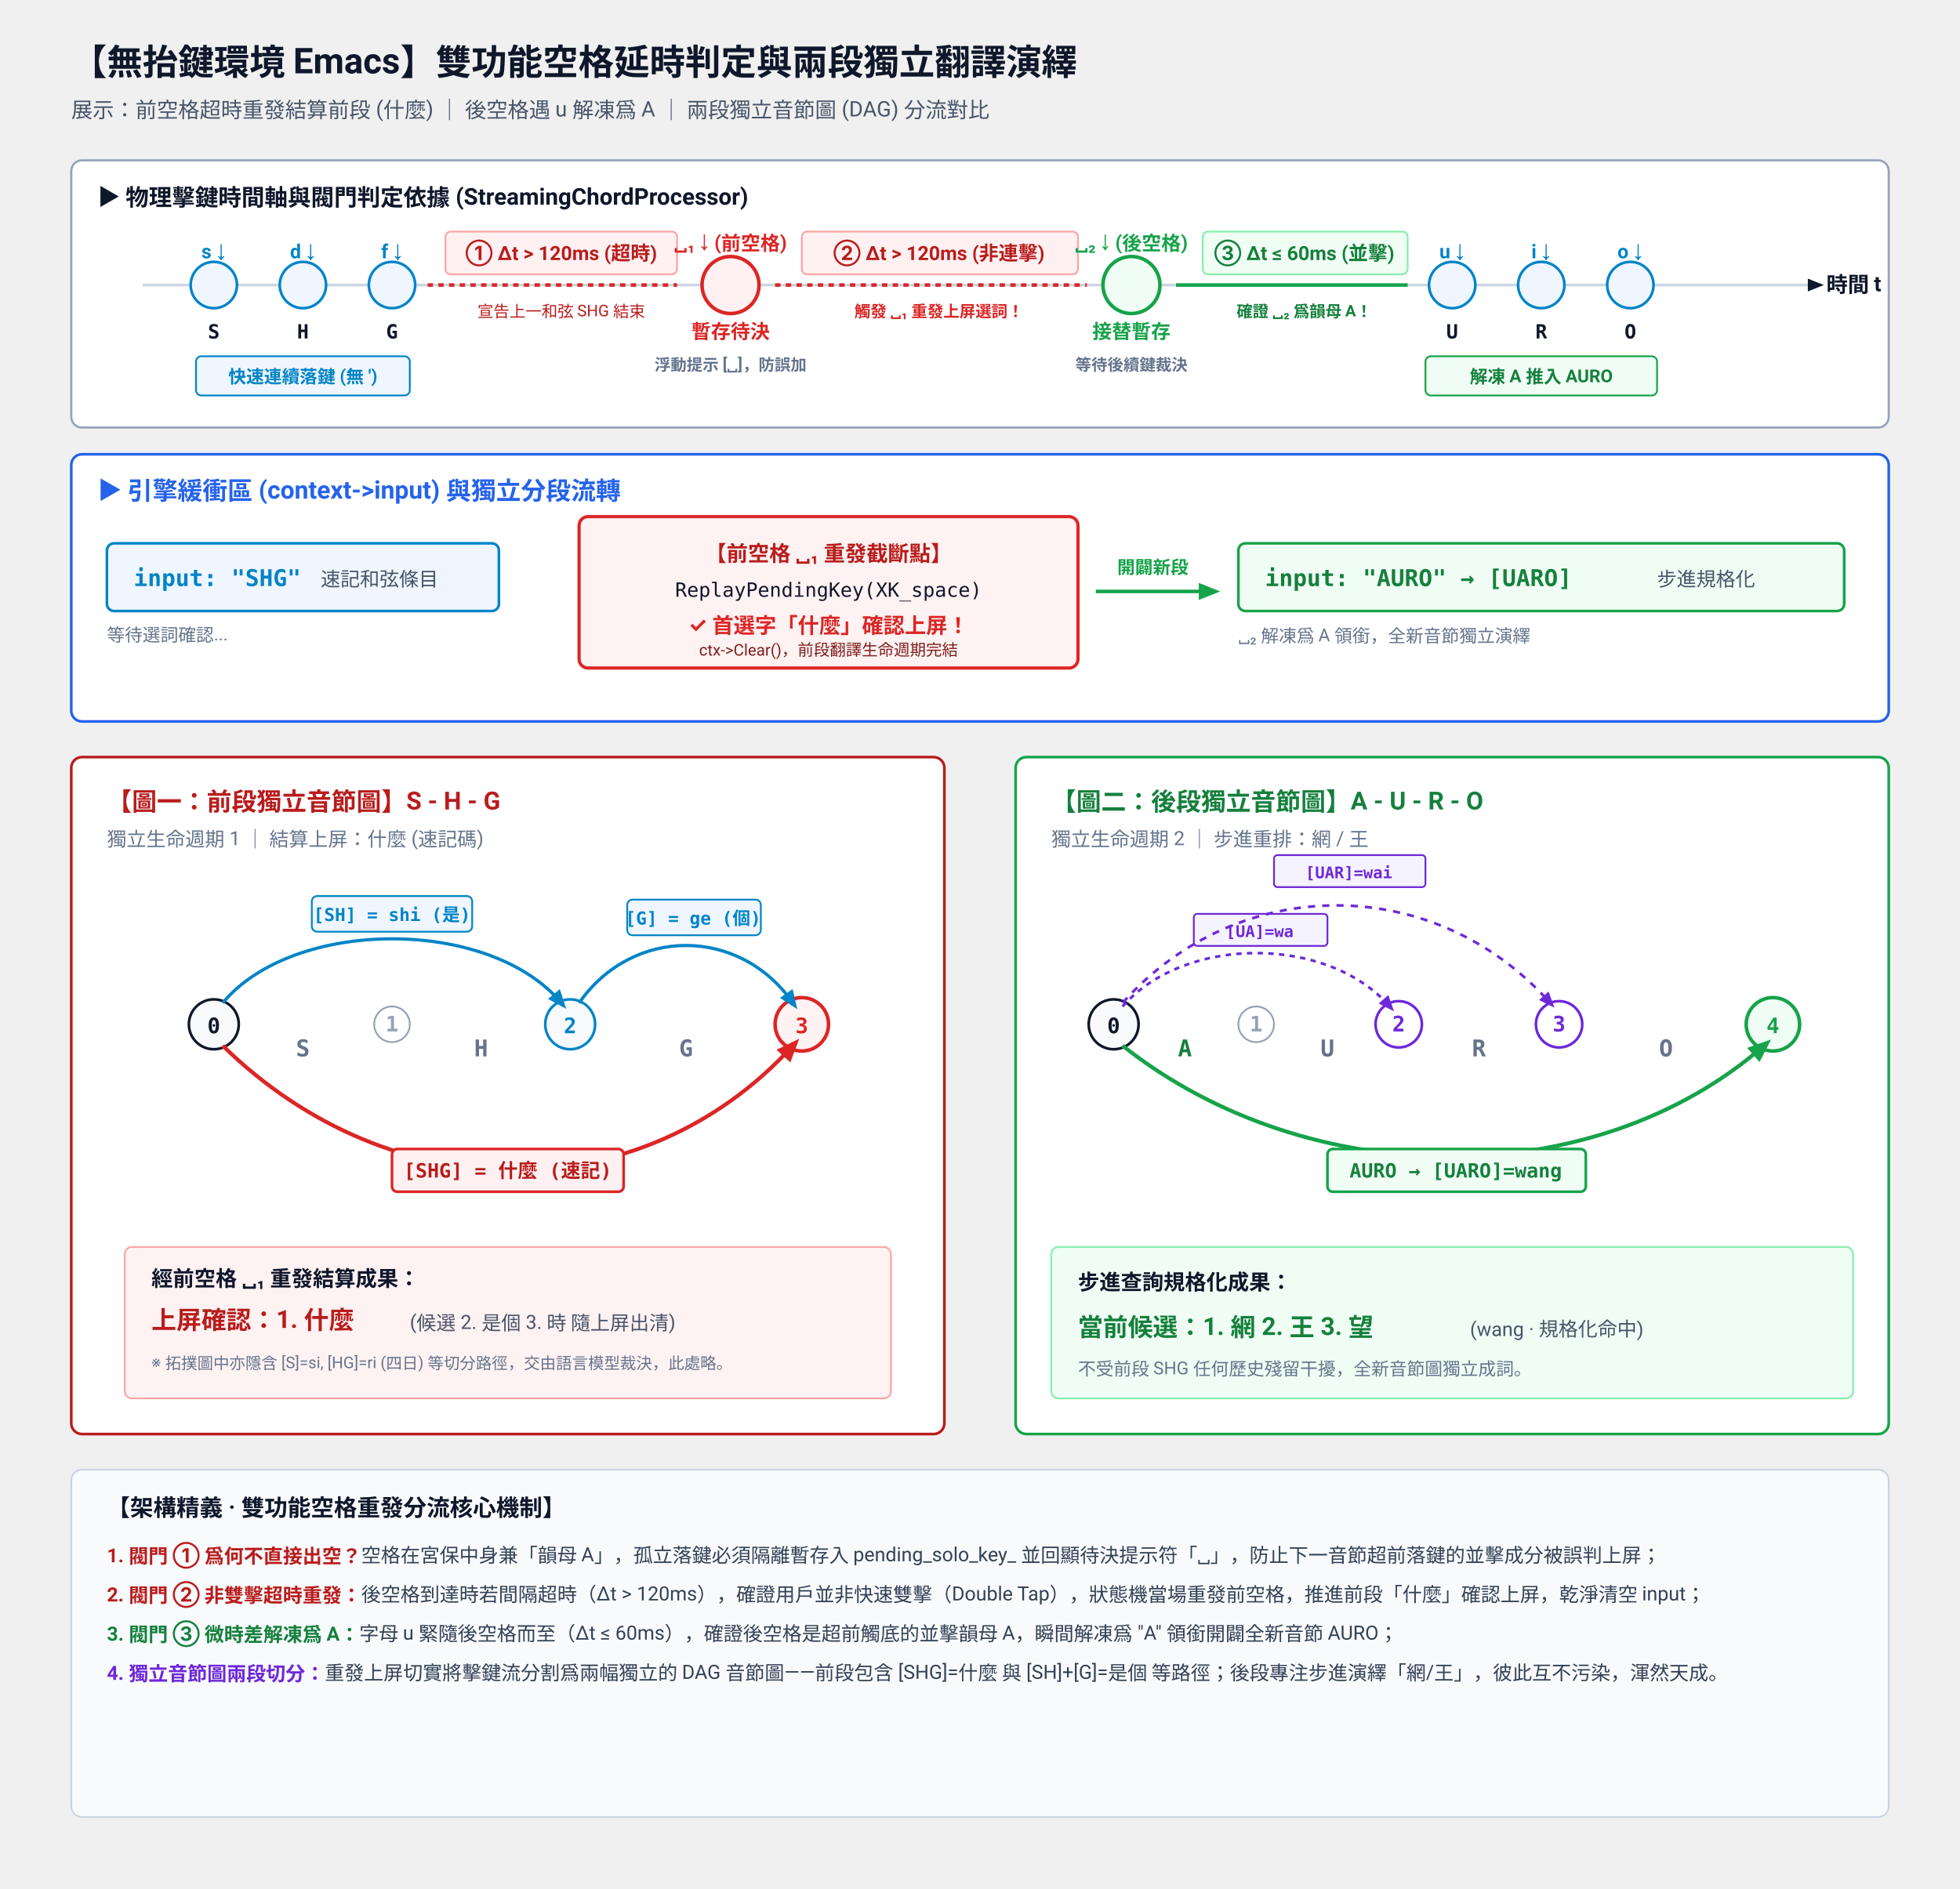
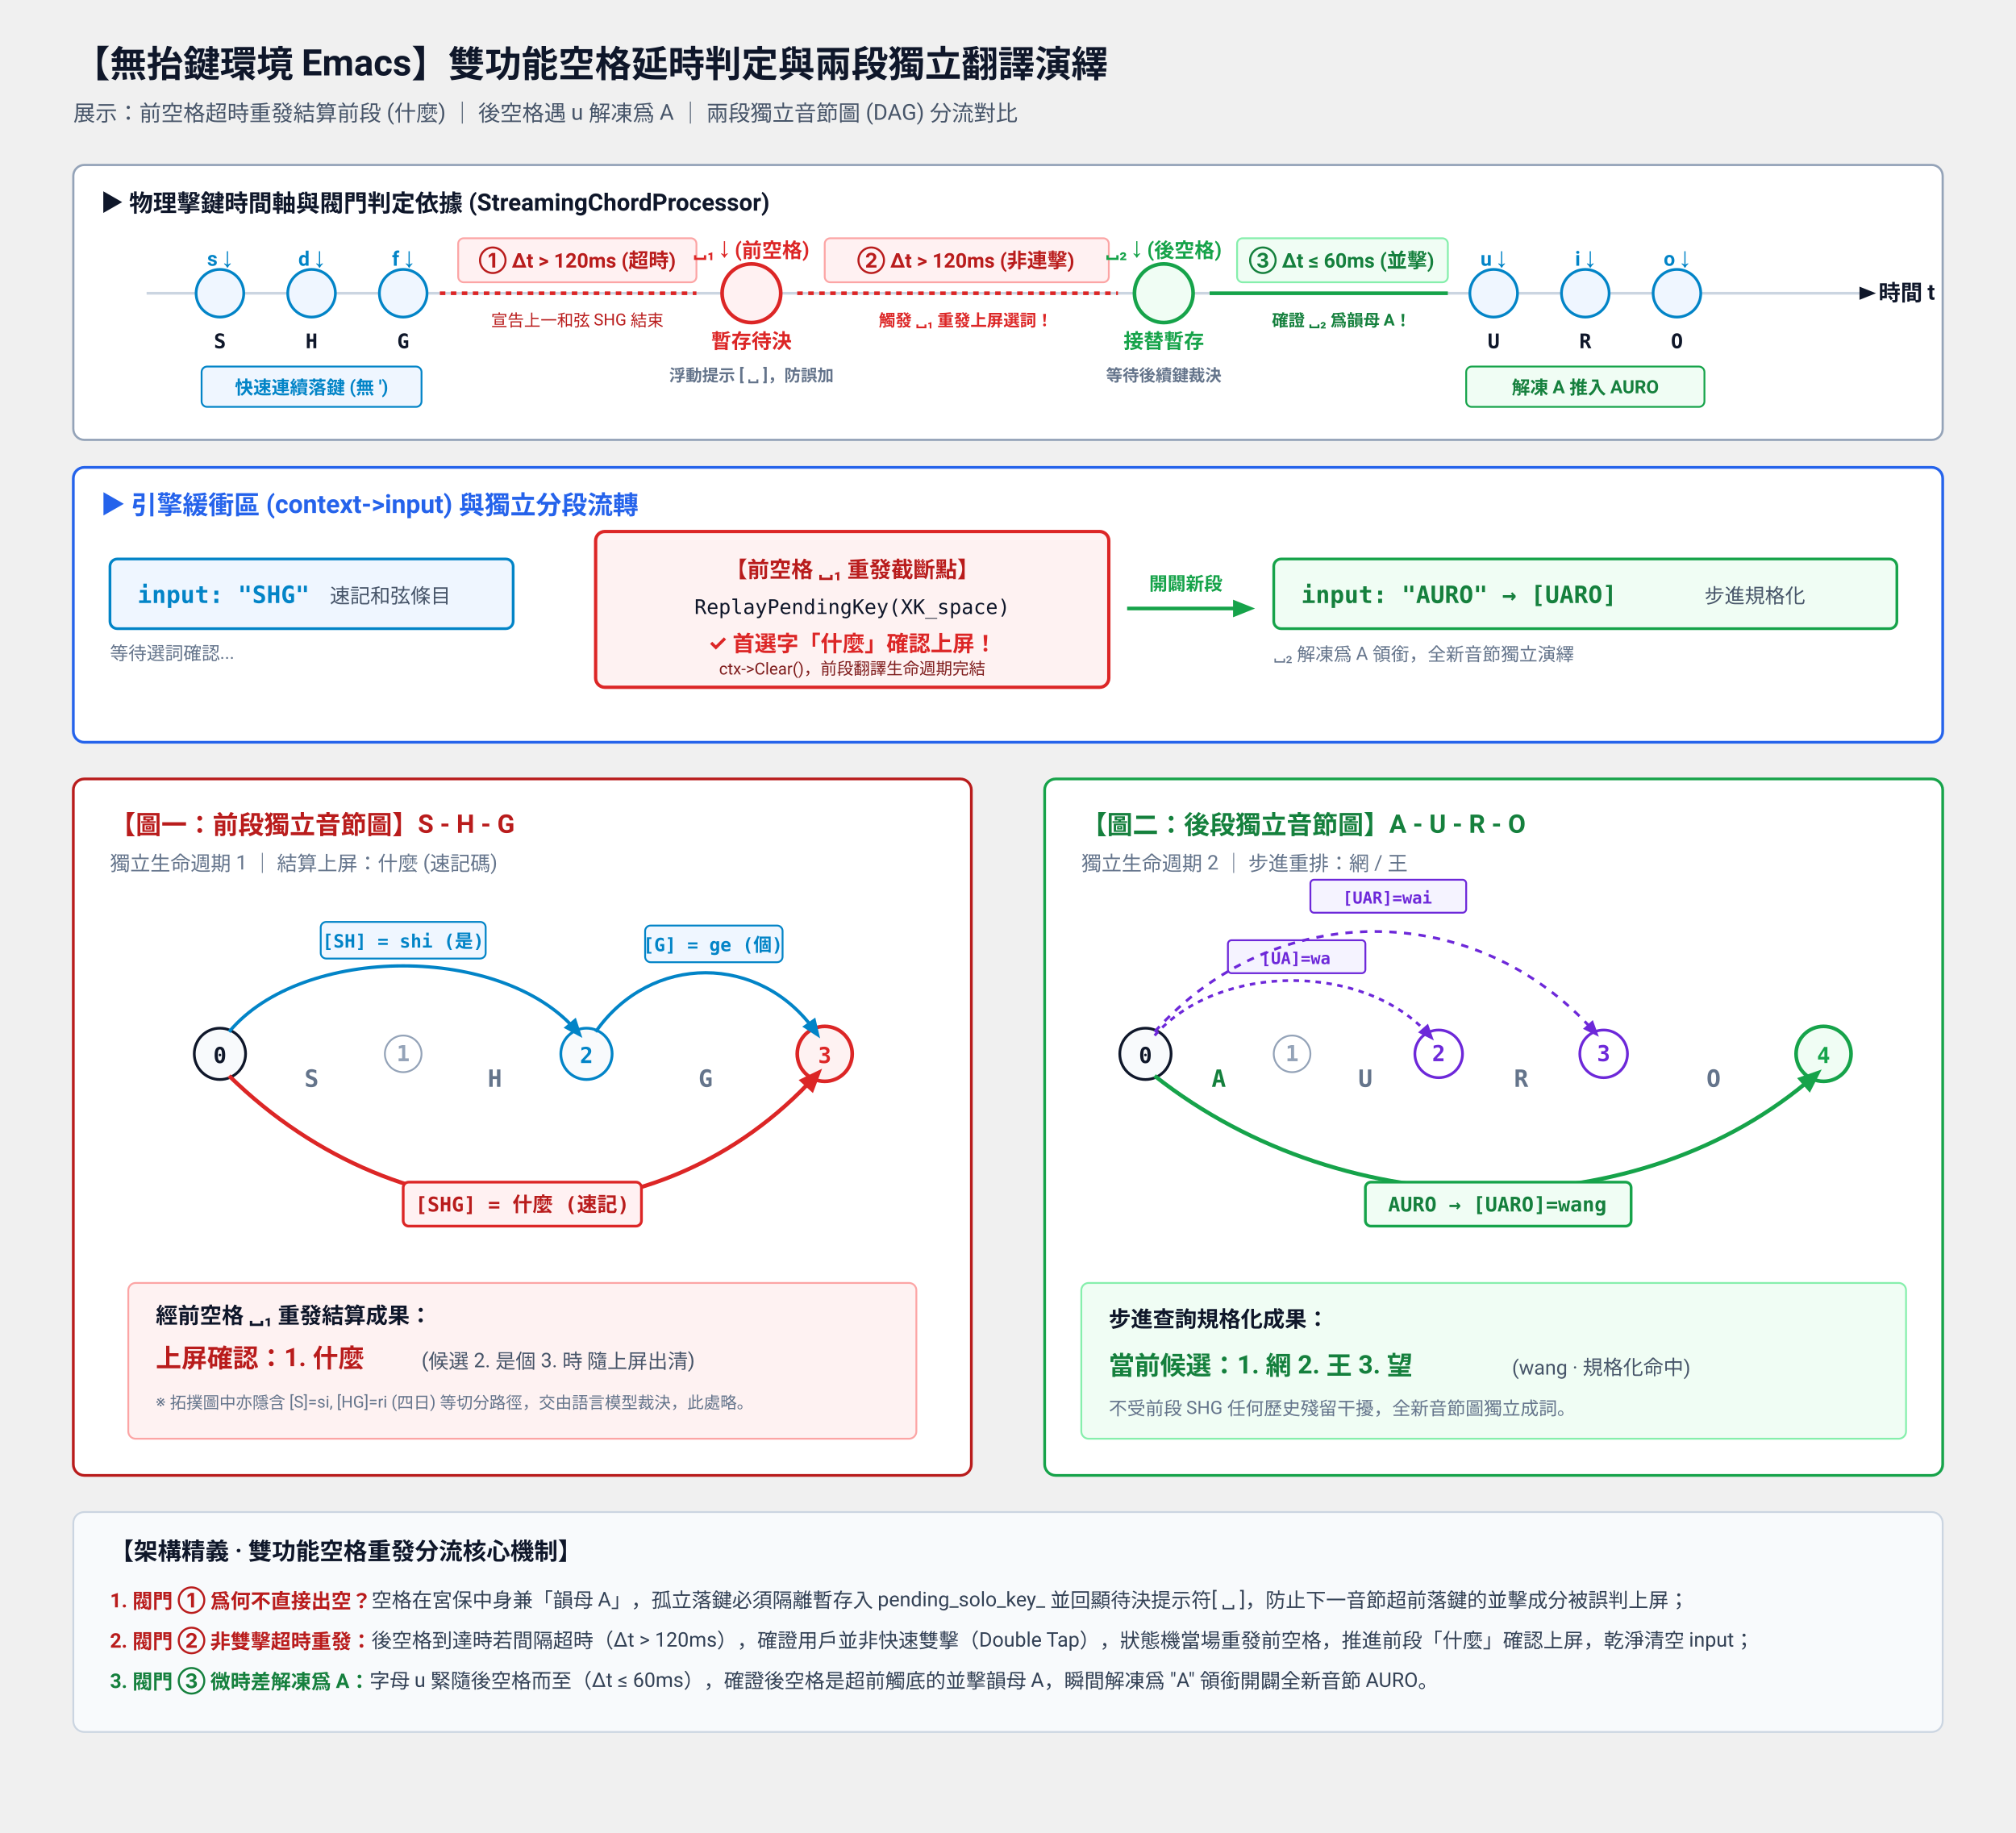
- <svg xmlns="http://www.w3.org/2000/svg" viewBox="0 0 1100 1060" width="100%" height="100%" style="background:#ffffff; font-family:-apple-system,BlinkMacSystemFont,'Segoe UI',Roboto,Helvetica,Arial,sans-serif;">
+ <svg xmlns="http://www.w3.org/2000/svg" viewBox="0 0 1100 1000" width="100%" height="100%" style="background:#ffffff; font-family:-apple-system,BlinkMacSystemFont,'Segoe UI',Roboto,Helvetica,Arial,sans-serif;">
  <defs>
    <marker id="arr-black" viewBox="0 0 10 10" refX="6" refY="5" markerWidth="6" markerHeight="6" orient="auto-start-reverse">
      <path d="M 0 1 L 10 5 L 0 9 z" fill="#0f172a" />
    </marker>
    <marker id="arr-red" viewBox="0 0 10 10" refX="6" refY="5" markerWidth="6" markerHeight="6" orient="auto-start-reverse">
      <path d="M 0 1 L 10 5 L 0 9 z" fill="#dc2626" />
    </marker>
    <marker id="arr-green" viewBox="0 0 10 10" refX="6" refY="5" markerWidth="6" markerHeight="6" orient="auto-start-reverse">
      <path d="M 0 1 L 10 5 L 0 9 z" fill="#16a34a" />
    </marker>
    <marker id="arr-purple" viewBox="0 0 10 10" refX="6" refY="5" markerWidth="6" markerHeight="6" orient="auto-start-reverse">
      <path d="M 0 1 L 10 5 L 0 9 z" fill="#6d28d9" />
    </marker>
    <marker id="arr-blue" viewBox="0 0 10 10" refX="6" refY="5" markerWidth="6" markerHeight="6" orient="auto-start-reverse">
      <path d="M 0 1 L 10 5 L 0 9 z" fill="#0284c7" />
    </marker>
  </defs>
  <text x="40" y="42" font-size="20" font-weight="bold" fill="#0f172a">【無抬鍵環境 Emacs】雙功能空格延時判定與兩段獨立翻譯演繹</text>
  <text x="40" y="66" font-size="12" fill="#475569">展示：前空格超時重發結算前段 (什麼) ｜ 後空格遇 u 解凍爲 A ｜ 兩段獨立音節圖 (DAG) 分流對比</text>
  <rect x="40" y="90" width="1020" height="150" rx="6" fill="#ffffff" stroke="#94a3b8" stroke-width="1.2" />
  <text x="55" y="115" font-size="13" font-weight="bold" fill="#0f172a">▶ 物理擊鍵時間軸與閥門判定依據 (StreamingChordProcessor)</text>
  <line x1="80" y1="160" x2="1020" y2="160" stroke="#cbd5e1" stroke-width="1.5" marker-end="url(#arr-black)" />
  <text x="1025" y="164" font-size="12" fill="#0f172a" font-weight="bold">時間 t</text>
  <g font-size="11" font-weight="bold" text-anchor="middle">
    <circle cx="120" cy="160" r="13" fill="#eff6ff" stroke="#0284c7" stroke-width="1.5" />
    <text x="120" y="145" fill="#0284c7">s ↓</text>
    <text x="120" y="190" font-family="monospace" fill="#0f172a">S</text>
    <circle cx="170" cy="160" r="13" fill="#eff6ff" stroke="#0284c7" stroke-width="1.5" />
    <text x="170" y="145" fill="#0284c7">d ↓</text>
    <text x="170" y="190" font-family="monospace" fill="#0f172a">H</text>
    <circle cx="220" cy="160" r="13" fill="#eff6ff" stroke="#0284c7" stroke-width="1.5" />
    <text x="220" y="145" fill="#0284c7">f ↓</text>
    <text x="220" y="190" font-family="monospace" fill="#0f172a">G</text>
  </g>
  <rect x="110" y="200" width="120" height="22" rx="3" fill="#eff6ff" stroke="#0284c7" />
  <text x="170" y="215" font-size="10" fill="#0284c7" font-weight="bold" text-anchor="middle">快速連續落鍵 (無 ')</text>
  <line x1="240" y1="160" x2="380" y2="160" stroke="#dc2626" stroke-width="2" stroke-dasharray="3" />
  <rect x="250" y="130" width="130" height="24" rx="3" fill="#fff1f2" stroke="#fca5a5" />
  <text x="315" y="146" font-size="11" fill="#b91c1c" font-weight="bold" text-anchor="middle">① Δt &gt; 120ms (超時)</text>
  <text x="315" y="178" font-size="9" fill="#b91c1c" text-anchor="middle">宣告上一和弦 SHG 結束</text>
  <g font-size="11" font-weight="bold" text-anchor="middle">
    <circle cx="410" cy="160" r="16" fill="#fff1f2" stroke="#dc2626" stroke-width="2" />
    <text x="410" y="140" fill="#dc2626">␣₁ ↓ (前空格)</text>
    <text x="410" y="190" fill="#dc2626">暫存待決</text>
-     <text x="410" y="208" font-size="9" fill="#64748b">浮動提示 [␣]，防誤加</text>
+     <text x="410" y="208" font-size="9" fill="#64748b">浮動提示 [ ␣ ]，防誤加</text>
  </g>
  <line x1="435" y1="160" x2="610" y2="160" stroke="#dc2626" stroke-width="2" stroke-dasharray="3" />
  <rect x="450" y="130" width="155" height="24" rx="3" fill="#fff1f2" stroke="#fca5a5" />
  <text x="527" y="146" font-size="11" fill="#b91c1c" font-weight="bold" text-anchor="middle">② Δt &gt; 120ms (非連擊)</text>
  <text x="527" y="178" font-size="9" fill="#dc2626" font-weight="bold" text-anchor="middle">觸發 ␣₁ 重發上屏選詞！</text>
  <g font-size="11" font-weight="bold" text-anchor="middle">
    <circle cx="635" cy="160" r="16" fill="#f0fdf4" stroke="#16a34a" stroke-width="2" />
    <text x="635" y="140" fill="#16a34a">␣₂ ↓ (後空格)</text>
    <text x="635" y="190" fill="#16a34a">接替暫存</text>
    <text x="635" y="208" font-size="9" fill="#64748b">等待後續鍵裁決</text>
  </g>
  <line x1="660" y1="160" x2="790" y2="160" stroke="#16a34a" stroke-width="2" />
  <rect x="675" y="130" width="115" height="24" rx="3" fill="#f0fdf4" stroke="#86efac" />
  <text x="732" y="146" font-size="11" fill="#15803d" font-weight="bold" text-anchor="middle">③ Δt ≤ 60ms (並擊)</text>
  <text x="732" y="178" font-size="9" fill="#15803d" font-weight="bold" text-anchor="middle">確證 ␣₂ 爲韻母 A！</text>
  <g font-size="11" font-weight="bold" text-anchor="middle">
    <circle cx="815" cy="160" r="13" fill="#eff6ff" stroke="#0284c7" stroke-width="1.5" />
    <text x="815" y="145" fill="#0284c7">u ↓</text>
    <text x="815" y="190" font-family="monospace" fill="#0f172a">U</text>
    <circle cx="865" cy="160" r="13" fill="#eff6ff" stroke="#0284c7" stroke-width="1.5" />
    <text x="865" y="145" fill="#0284c7">i ↓</text>
    <text x="865" y="190" font-family="monospace" fill="#0f172a">R</text>
    <circle cx="915" cy="160" r="13" fill="#eff6ff" stroke="#0284c7" stroke-width="1.5" />
    <text x="915" y="145" fill="#0284c7">o ↓</text>
    <text x="915" y="190" font-family="monospace" fill="#0f172a">O</text>
  </g>
  <rect x="800" y="200" width="130" height="22" rx="3" fill="#f0fdf4" stroke="#16a34a" />
  <text x="865" y="215" font-size="10" fill="#15803d" font-weight="bold" text-anchor="middle">解凍 A 推入 AURO</text>
  <rect x="40" y="255" width="1020" height="150" rx="6" fill="#ffffff" stroke="#2563eb" stroke-width="1.5" />
  <text x="55" y="280" font-size="14" font-weight="bold" fill="#2563eb">▶ 引擎緩衝區 (context-&gt;input) 與獨立分段流轉</text>
  <g transform="translate(60, 305)">
    <rect x="0" y="0" width="220" height="38" rx="4" fill="#eff6ff" stroke="#0284c7" stroke-width="1.5" />
    <text x="15" y="24" font-size="13" font-family="monospace" font-weight="bold" fill="#0284c7">input: "SHG"</text>
    <text x="120" y="24" font-size="11" fill="#475569">速記和弦條目</text>
    <text x="0" y="55" font-size="10" fill="#64748b">等待選詞確認...</text>
  </g>
  <g transform="translate(325, 290)">
    <rect x="0" y="0" width="280" height="85" rx="5" fill="#fef2f2" stroke="#dc2626" stroke-width="1.8" />
    <text x="140" y="25" font-size="12" font-weight="bold" fill="#b91c1c" text-anchor="middle">【前空格 ␣₁ 重發截斷點】</text>
    <text x="140" y="45" font-size="11" font-family="monospace" fill="#0f172a" text-anchor="middle">ReplayPendingKey(XK_space)</text>
    <text x="140" y="65" font-size="12" font-weight="bold" fill="#dc2626" text-anchor="middle">✓ 首選字「什麼」確認上屏！</text>
    <text x="140" y="78" font-size="9" fill="#7f1d1d" text-anchor="middle">ctx-&gt;Clear()，前段翻譯生命週期完結</text>
  </g>
  <line x1="615" y1="332" x2="680" y2="332" stroke="#16a34a" stroke-width="2" marker-end="url(#arr-green)" />
  <text x="647" y="322" font-size="10" fill="#16a34a" font-weight="bold" text-anchor="middle">開闢新段</text>
  <g transform="translate(695, 305)">
    <rect x="0" y="0" width="340" height="38" rx="4" fill="#f0fdf4" stroke="#16a34a" stroke-width="1.5" />
    <text x="15" y="24" font-size="13" font-family="monospace" font-weight="bold" fill="#15803d">input: "AURO" → [UARO]</text>
    <text x="235" y="24" font-size="11" fill="#475569">步進規格化</text>
    <text x="0" y="55" font-size="10" fill="#64748b">␣₂ 解凍爲 A 領銜，全新音節獨立演繹</text>
  </g>
  <g transform="translate(40, 425)">
    <rect x="0" y="0" width="490" height="380" rx="6" fill="#ffffff" stroke="#b91c1c" stroke-width="1.5" />
    <text x="20" y="30" font-size="14" font-weight="bold" fill="#b91c1c">【圖一：前段獨立音節圖】S - H - G</text>
    <text x="20" y="50" font-size="11" fill="#64748b">獨立生命週期 1 ｜ 結算上屏：什麼 (速記碼)</text>
    <g font-family="monospace" font-size="12" font-weight="bold" text-anchor="middle" transform="translate(40, 150)">
      <circle cx="40" cy="0" r="14" fill="#f8fafc" stroke="#0f172a" stroke-width="1.5" />
      <text x="40" y="5" fill="#0f172a">0</text>
      <circle cx="140" cy="0" r="10" fill="#ffffff" stroke="#94a3b8" />
      <text x="140" y="4" fill="#94a3b8">1</text>
      <text x="90" y="18" font-size="13" fill="#64748b">S</text>
      <circle cx="240" cy="0" r="14" fill="#f8fafc" stroke="#0284c7" stroke-width="1.5" />
      <text x="240" y="5" fill="#0284c7">2</text>
      <text x="190" y="18" font-size="13" fill="#64748b">H</text>
      <circle cx="370" cy="0" r="15" fill="#fef2f2" stroke="#dc2626" stroke-width="2" />
      <text x="370" y="5" fill="#dc2626">3</text>
      <text x="305" y="18" font-size="13" fill="#64748b">G</text>
      <path d="M 45 -12 C 85 -60, 195 -60, 235 -12" fill="none" stroke="#0284c7" stroke-width="1.8" marker-end="url(#arr-blue)" />
      <rect x="95" y="-72" width="90" height="20" rx="3" fill="#eff6ff" stroke="#0284c7" />
      <text x="140" y="-58" font-size="10" font-family="monospace" fill="#0284c7" text-anchor="middle">[SH] = shi (是)</text>
      <path d="M 245 -12 C 275 -55, 335 -55, 365 -12" fill="none" stroke="#0284c7" stroke-width="1.8" marker-end="url(#arr-blue)" />
      <rect x="272" y="-70" width="75" height="20" rx="3" fill="#eff6ff" stroke="#0284c7" />
      <text x="309" y="-56" font-size="10" font-family="monospace" fill="#0284c7" text-anchor="middle">[G] = ge (個)</text>
      <path d="M 45 12 C 140 105, 280 105, 365 12" fill="none" stroke="#dc2626" stroke-width="2.2" marker-end="url(#arr-red)" />
      <rect x="140" y="70" width="130" height="24" rx="3" fill="#fff1f2" stroke="#dc2626" stroke-width="1.5" />
      <text x="205" y="86" font-size="11" font-family="monospace" font-weight="bold" fill="#b91c1c" text-anchor="middle">[SHG] = 什麼 (速記)</text>
    </g>
    <g transform="translate(30, 275)">
      <rect x="0" y="0" width="430" height="85" rx="4" fill="#fef2f2" stroke="#fca5a5" />
      <text x="15" y="22" font-size="12" font-weight="bold" fill="#0f172a">經前空格 ␣₁ 重發結算成果：</text>
      <text x="15" y="46" font-size="14" font-weight="bold" fill="#b91c1c">上屏確認：1. 什麼</text>
      <text x="160" y="46" font-size="11" fill="#475569">(候選 2. 是個  3. 時  隨上屏出清)</text>
      <text x="15" y="68" font-size="9" fill="#64748b">※ 拓撲圖中亦隱含 [S]=si, [HG]=ri (四日) 等切分路徑，交由語言模型裁決，此處略。</text>
    </g>
    <rect x="530" y="0" width="490" height="380" rx="6" fill="#ffffff" stroke="#16a34a" stroke-width="1.5" />
    <text x="550" y="30" font-size="14" font-weight="bold" fill="#15803d">【圖二：後段獨立音節圖】A - U - R - O</text>
    <text x="550" y="50" font-size="11" fill="#64748b">獨立生命週期 2 ｜ 步進重排：網 / 王</text>
    <g font-family="monospace" font-size="12" font-weight="bold" text-anchor="middle" transform="translate(565, 150)">
      <circle cx="20" cy="0" r="14" fill="#f8fafc" stroke="#0f172a" stroke-width="1.5" />
      <text x="20" y="5" fill="#0f172a">0</text>
      <circle cx="100" cy="0" r="10" fill="#ffffff" stroke="#94a3b8" />
      <text x="100" y="4" fill="#94a3b8">1</text>
      <text x="60" y="18" font-size="13" fill="#15803d">A</text>
      <circle cx="180" cy="0" r="13" fill="#ffffff" stroke="#6d28d9" stroke-width="1.5" />
      <text x="180" y="4" fill="#6d28d9">2</text>
      <text x="140" y="18" font-size="13" fill="#64748b">U</text>
      <circle cx="270" cy="0" r="13" fill="#ffffff" stroke="#6d28d9" stroke-width="1.5" />
      <text x="270" y="4" fill="#6d28d9">3</text>
      <text x="225" y="18" font-size="13" fill="#64748b">R</text>
      <circle cx="390" cy="0" r="15" fill="#f0fdf4" stroke="#16a34a" stroke-width="2" />
      <text x="390" y="5" fill="#16a34a">4</text>
      <text x="330" y="18" font-size="13" fill="#64748b">O</text>
      <path d="M 25 -10 C 60 -50, 140 -50, 175 -10" fill="none" stroke="#6d28d9" stroke-width="1.5" stroke-dasharray="3" marker-end="url(#arr-purple)" />
      <rect x="65" y="-62" width="75" height="18" rx="2" fill="#f5f3ff" stroke="#6d28d9" />
      <text x="102" y="-49" font-size="9" font-family="monospace" fill="#6d28d9" text-anchor="middle">[UA]=wa</text>
      <path d="M 25 -12 C 90 -85, 200 -85, 265 -12" fill="none" stroke="#6d28d9" stroke-width="1.5" stroke-dasharray="4" marker-end="url(#arr-purple)" />
      <rect x="110" y="-95" width="85" height="18" rx="2" fill="#f5f3ff" stroke="#6d28d9" />
      <text x="152" y="-82" font-size="9" font-family="monospace" fill="#6d28d9" text-anchor="middle">[UAR]=wai</text>
      <path d="M 25 12 C 130 95, 290 95, 385 12" fill="none" stroke="#16a34a" stroke-width="2.2" marker-end="url(#arr-green)" />
      <rect x="140" y="70" width="145" height="24" rx="3" fill="#f0fdf4" stroke="#16a34a" stroke-width="1.5" />
      <text x="212" y="86" font-size="11" font-family="monospace" font-weight="bold" fill="#15803d" text-anchor="middle">AURO → [UARO]=wang</text>
    </g>
    <g transform="translate(550, 275)">
      <rect x="0" y="0" width="450" height="85" rx="4" fill="#f0fdf4" stroke="#86efac" />
      <text x="15" y="24" font-size="12" font-weight="bold" fill="#0f172a">步進查詢規格化成果：</text>
      <text x="15" y="50" font-size="14" font-weight="bold" fill="#15803d">當前候選：1. 網  2. 王  3. 望</text>
      <text x="235" y="50" font-size="11" fill="#475569">(wang · 規格化命中)</text>
      <text x="15" y="72" font-size="10" fill="#64748b">不受前段 SHG 任何歷史殘留干擾，全新音節圖獨立成詞。</text>
    </g>
  </g>
  <g transform="translate(40, 825)">
-     <rect x="0" y="0" width="1020" height="195" rx="6" fill="#f8fafc" stroke="#cbd5e1" />
+     <rect x="0" y="0" width="1020" height="120" rx="6" fill="#f8fafc" stroke="#cbd5e1" />
    <text x="20" y="26" font-size="13" font-weight="bold" fill="#0f172a">【架構精義 · 雙功能空格重發分流核心機制】</text>
    <text x="20" y="52" font-size="11" fill="#334155">
-       <tspan font-weight="bold" fill="#b91c1c">1. 閥門 ① 爲何不直接出空？</tspan>空格在宮保中身兼「韻母 A」，孤立落鍵必須隔離暫存入 pending_solo_key_ 並回顯待決提示符「␣」，防止下一音節超前落鍵的並擊成分被誤判上屏；</text>
+       <tspan font-weight="bold" fill="#b91c1c">1. 閥門 ① 爲何不直接出空？</tspan>空格在宮保中身兼「韻母 A」，孤立落鍵必須隔離暫存入 pending_solo_key_ 並回顯待決提示符[ ␣ ]，防止下一音節超前落鍵的並擊成分被誤判上屏；</text>
    <text x="20" y="74" font-size="11" fill="#334155">
      <tspan font-weight="bold" fill="#b91c1c">2. 閥門 ② 非雙擊超時重發：</tspan>後空格到達時若間隔超時（Δt &gt; 120ms），確證用戶並非快速雙擊（Double Tap），狀態機當場重發前空格，推進前段「什麼」確認上屏，乾淨清空 input；</text>
    <text x="20" y="96" font-size="11" fill="#334155">
-       <tspan font-weight="bold" fill="#15803d">3. 閥門 ③ 微時差解凍爲 A：</tspan>字母 u 緊隨後空格而至（Δt ≤ 60ms），確證後空格是超前觸底的並擊韻母 A，瞬間解凍爲 "A" 領銜開闢全新音節 AURO；</text>
-     <text x="20" y="118" font-size="11" fill="#334155">
-       <tspan font-weight="bold" fill="#6d28d9">4. 獨立音節圖兩段切分：</tspan>重發上屏切實將擊鍵流分割爲兩幅獨立的 DAG 音節圖——前段包含 [SHG]=什麼 與 [SH]+[G]=是個 等路徑；後段專注步進演繹「網/王」，彼此互不污染，渾然天成。</text>
+       <tspan font-weight="bold" fill="#15803d">3. 閥門 ③ 微時差解凍爲 A：</tspan>字母 u 緊隨後空格而至（Δt ≤ 60ms），確證後空格是超前觸底的並擊韻母 A，瞬間解凍爲 "A" 領銜開闢全新音節 AURO。</text>
  </g>
</svg>
